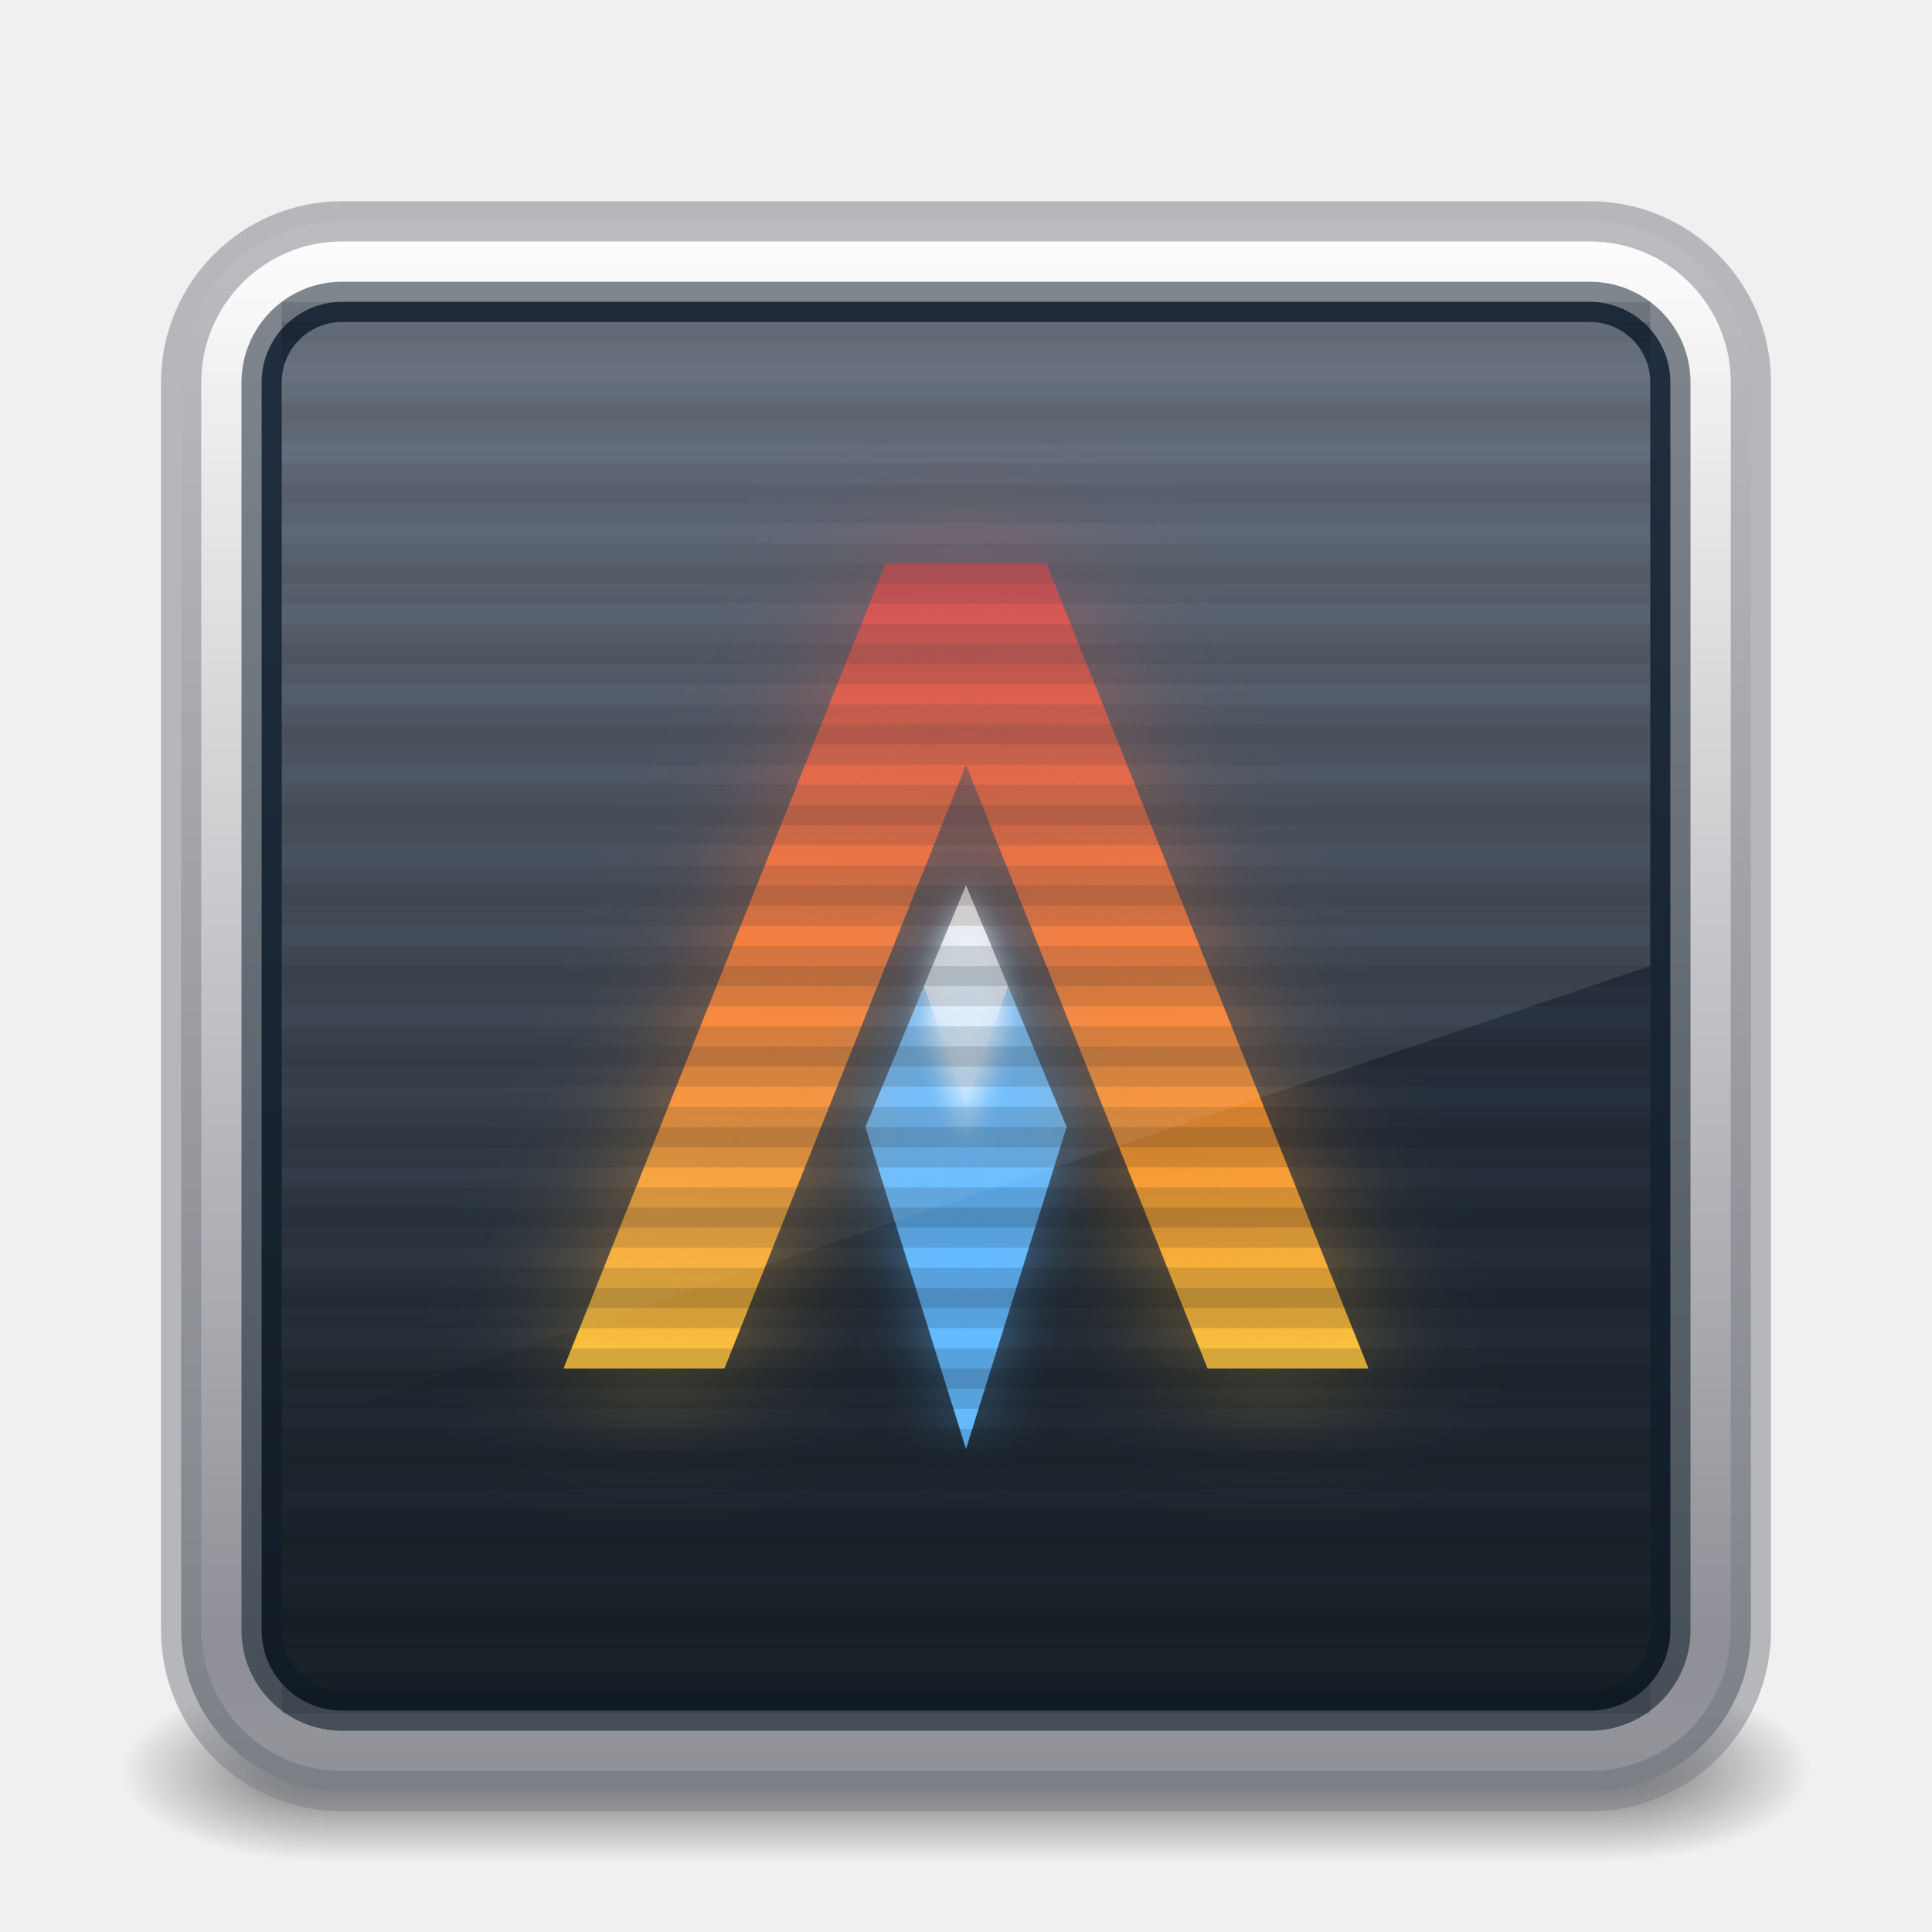
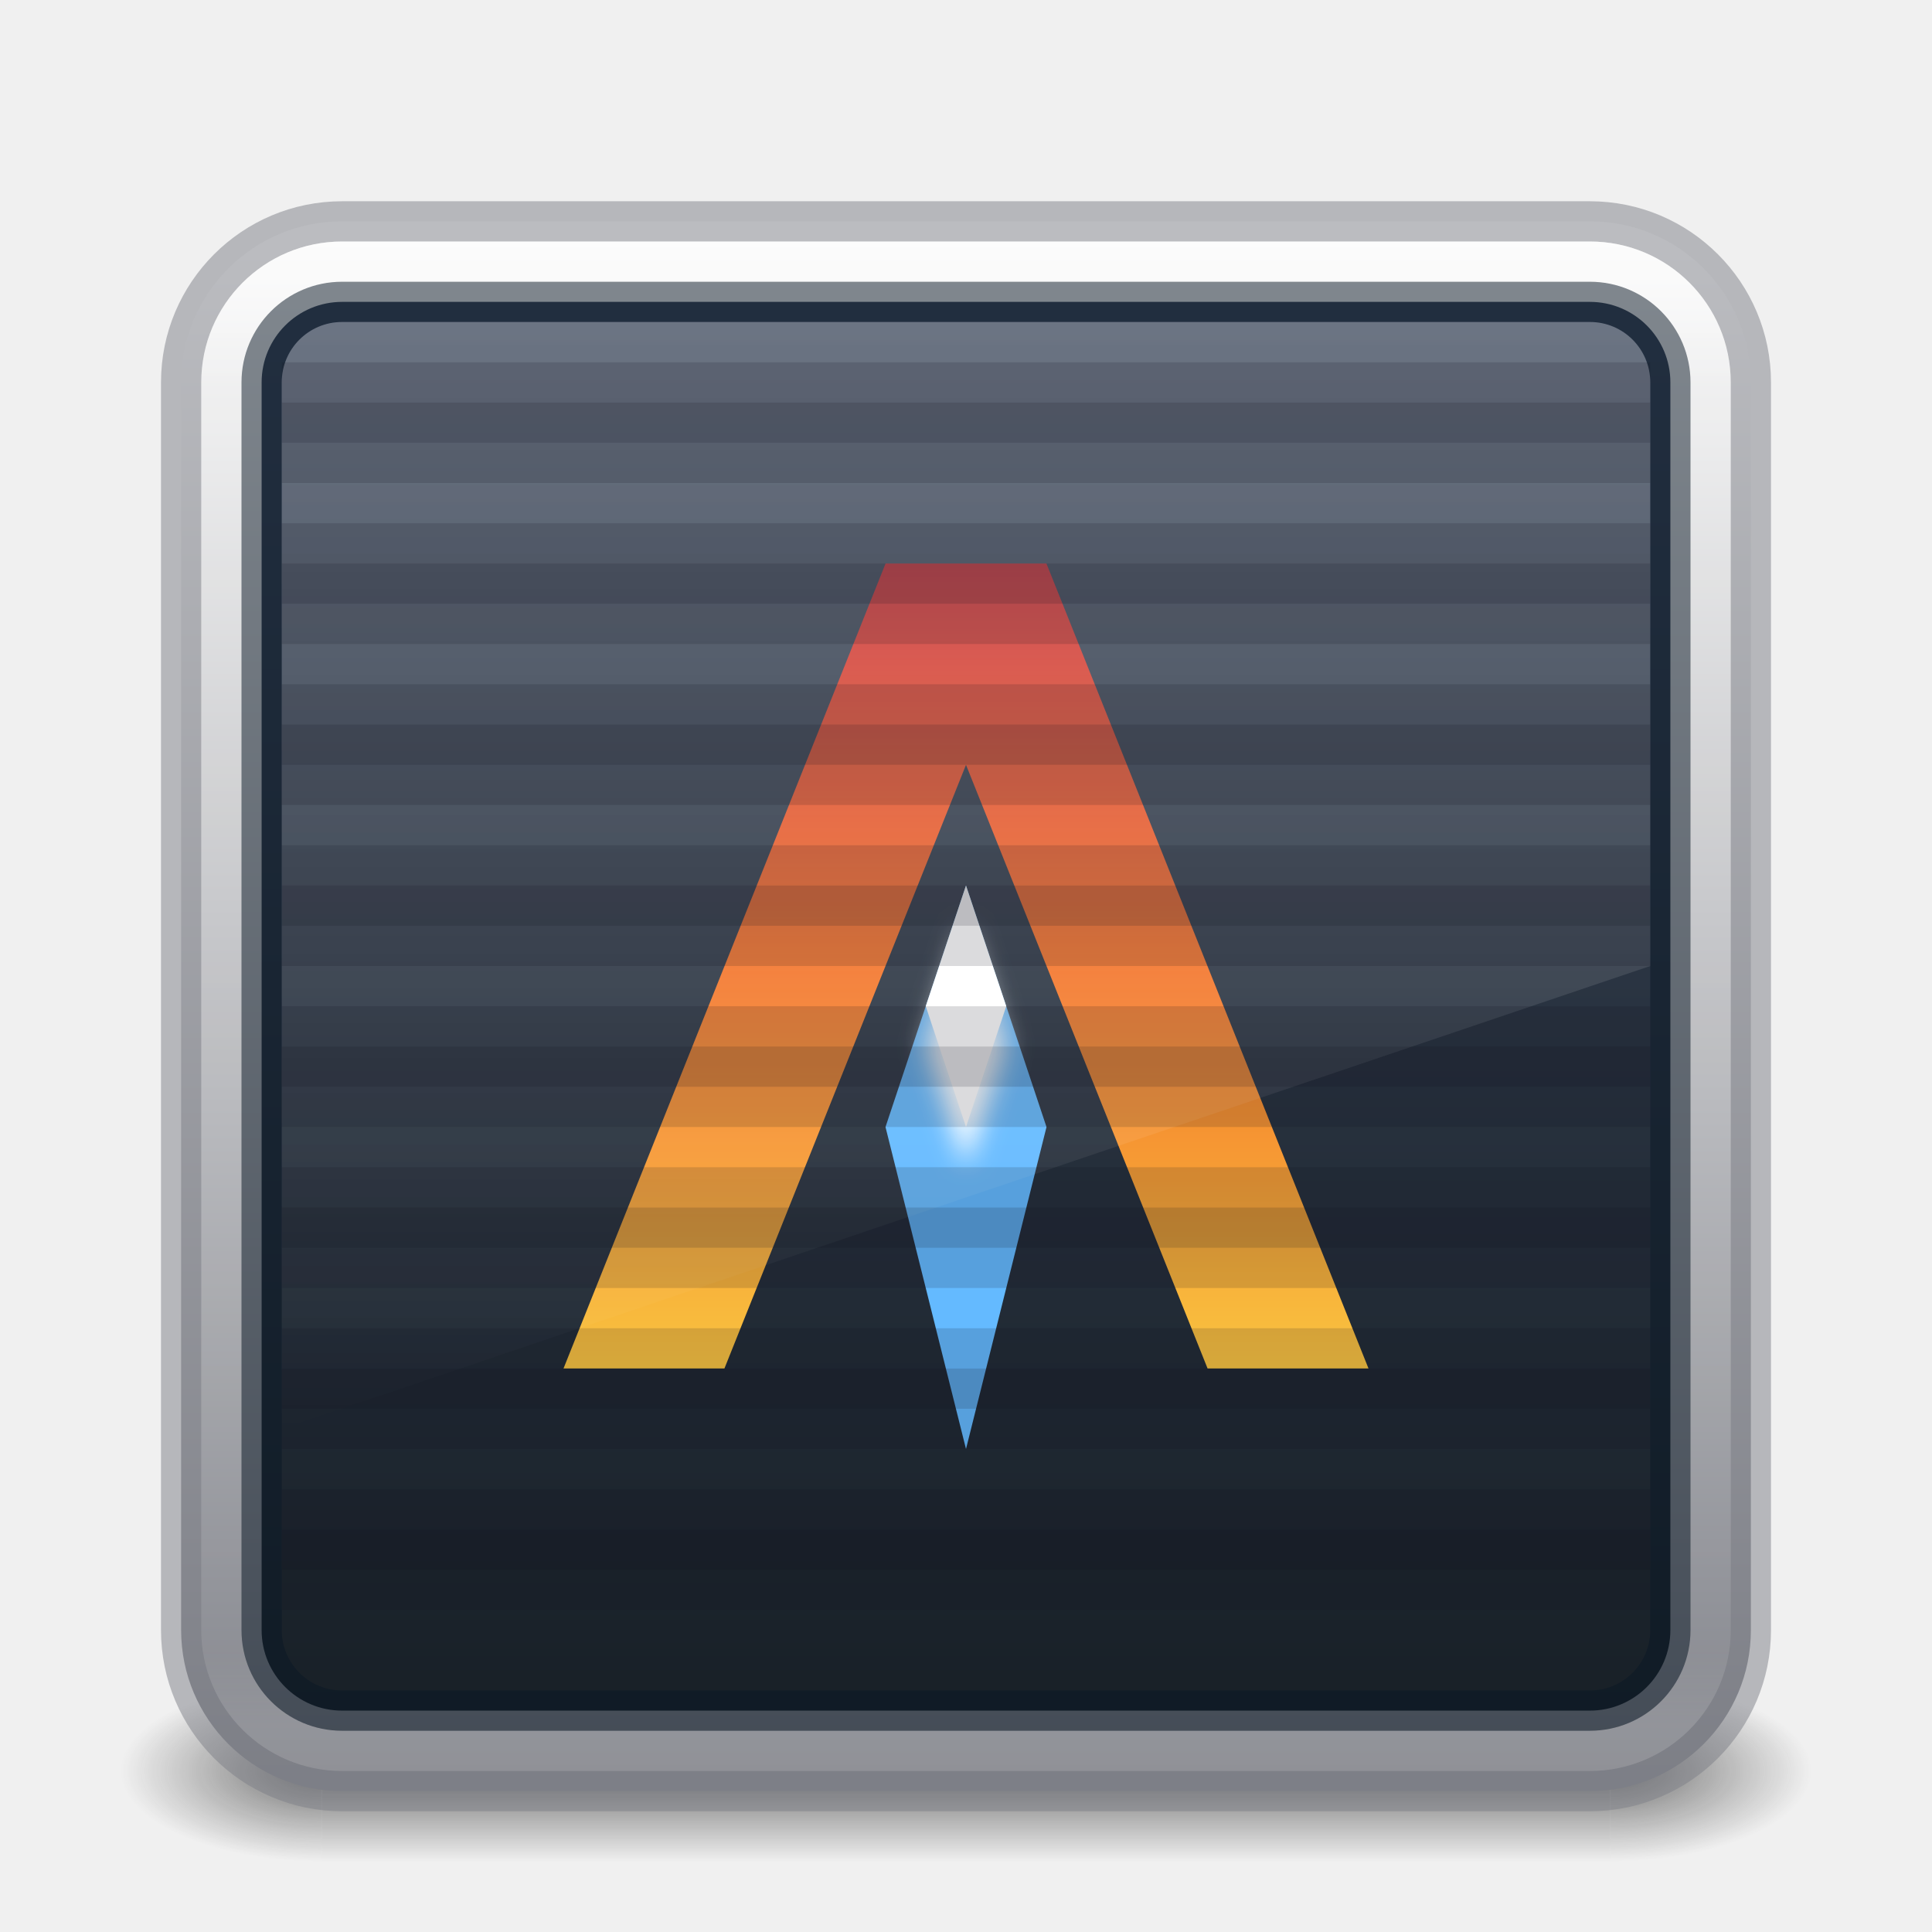
<svg xmlns="http://www.w3.org/2000/svg" xmlns:xlink="http://www.w3.org/1999/xlink" width="48" height="48" viewBox="0 0 48 48" fill="none" version="1.1" id="svg4" xml:space="preserve">
  <defs id="defs4">
    <linearGradient id="linearGradient3">
      <stop style="stop-color:#ffffff;stop-opacity:1;" offset="0" id="stop3" />
      <stop style="stop-color:#ffffff;stop-opacity:0;" offset="1" id="stop9" />
    </linearGradient>
    <linearGradient id="linearGradient2">
      <stop style="stop-color:#fafafa;stop-opacity:1;" offset="0" id="stop7" />
      <stop style="stop-color:#7e8087;stop-opacity:1;" offset="1" id="stop8" />
    </linearGradient>
    <linearGradient id="linearGradient1">
      <stop style="stop-color:#c6262e;stop-opacity:1;" offset="0" id="stop4" />
      <stop style="stop-color:#f37329;stop-opacity:1;" offset="0.5" id="stop6" />
      <stop style="stop-color:#f9c440;stop-opacity:1;" offset="1" id="stop5" />
    </linearGradient>
    <linearGradient id="linearGradient1201">
      <stop id="stop1193" style="stop-color:#ffffff;stop-opacity:1" offset="0" />
      <stop id="stop1195" style="stop-color:#ffffff;stop-opacity:0.235" offset="0.068" />
      <stop id="stop1197" style="stop-color:#ffffff;stop-opacity:0.157" offset="0.947" />
      <stop id="stop1199" style="stop-color:#ffffff;stop-opacity:0.392" offset="1" />
    </linearGradient>
    <linearGradient id="linearGradient3688-166-749">
      <stop id="stop2883" style="stop-color:#181818;stop-opacity:1" offset="0" />
      <stop id="stop2885" style="stop-color:#181818;stop-opacity:0" offset="1" />
    </linearGradient>
    <linearGradient id="linearGradient3702-501-757">
      <stop id="stop2895" style="stop-color:#181818;stop-opacity:0" offset="0" />
      <stop id="stop2897" style="stop-color:#181818;stop-opacity:1" offset="0.5" />
      <stop id="stop2899" style="stop-color:#181818;stop-opacity:0" offset="1" />
    </linearGradient>
    <linearGradient xlink:href="#linearGradient3702-501-757" id="linearGradient1191" gradientUnits="userSpaceOnUse" x1="25.058" y1="47.028" x2="25.058" y2="39.999" gradientTransform="matrix(1.142857,0,0,0.6428571,-3.428569,16.03572)" />
    <linearGradient id="linearGradient870">
      <stop id="stop866" offset="0" style="stop-color:#3a465a;stop-opacity:1;" />
      <stop id="stop868" offset="1" style="stop-color:#182027;stop-opacity:1;" />
    </linearGradient>
-     <filter style="color-interpolation-filters:sRGB" id="filter7" x="-0.366" y="-0.133" width="1.731" height="1.266">
-       <feGaussianBlur stdDeviation="0.305" id="feGaussianBlur7" />
-     </filter>
-     <linearGradient xlink:href="#linearGradient1" id="linearGradient118" gradientUnits="userSpaceOnUse" x1="25" y1="15" x2="25" y2="35" gradientTransform="translate(-50.23428)" />
-     <linearGradient xlink:href="#linearGradient1" id="linearGradient14" gradientUnits="userSpaceOnUse" gradientTransform="translate(-1,-1)" x1="25" y1="15" x2="25" y2="35" />
    <radialGradient cx="4.993" cy="43.5" r="2.5" fx="4.993" fy="43.5" id="radialGradient3013-6-1" xlink:href="#linearGradient3688-166-749" gradientUnits="userSpaceOnUse" gradientTransform="matrix(2.003784,0,0,0.8999999,29.98813,4.850003)" />
    <radialGradient cx="4.993" cy="43.5" r="2.5" fx="4.993" fy="43.5" id="radialGradient3015-1-8" xlink:href="#linearGradient3688-166-749" gradientUnits="userSpaceOnUse" gradientTransform="matrix(2.003784,0,0,0.8999999,-18.01187,-83.15)" />
-     <filter style="color-interpolation-filters:sRGB" id="filter7-2" x="-0.366" y="-0.133" width="1.731" height="1.266">
-       <feGaussianBlur stdDeviation="0.305" id="feGaussianBlur7-0" />
-     </filter>
-     <filter style="color-interpolation-filters:sRGB" id="filter33-2" x="-0.192" y="-0.192" width="1.384" height="1.384">
-       <feGaussianBlur stdDeviation="1.601" id="feGaussianBlur33-3" />
-     </filter>
-     <filter style="color-interpolation-filters:sRGB" id="filter34-7" x="-0.349" y="-0.132" width="1.699" height="1.265">
-       <feGaussianBlur stdDeviation="0.303" id="feGaussianBlur34-5" />
-     </filter>
-     <filter style="color-interpolation-filters:sRGB" id="filter35-9" x="-0.365" y="-0.13" width="1.73" height="1.261">
-       <feGaussianBlur stdDeviation="0.76" id="feGaussianBlur35-2" />
-     </filter>
    <linearGradient xlink:href="#linearGradient2" id="linearGradient10" gradientUnits="userSpaceOnUse" x1="24.5" y1="6" x2="24.5" y2="44" />
    <linearGradient xlink:href="#linearGradient1201" id="linearGradient12" gradientUnits="userSpaceOnUse" gradientTransform="translate(4e-6,1.000006)" x1="39" y1="6" x2="39" y2="41.945" />
    <linearGradient xlink:href="#linearGradient870" id="linearGradient15" gradientUnits="userSpaceOnUse" x1="24" y1="8" x2="24" y2="42.5" />
    <linearGradient xlink:href="#linearGradient1" id="linearGradient16" gradientUnits="userSpaceOnUse" gradientTransform="translate(-1,-1)" x1="25" y1="15" x2="25" y2="35" />
    <linearGradient xlink:href="#linearGradient3" id="linearGradient17" gradientUnits="userSpaceOnUse" x1="24" y1="8" x2="24" y2="35.5" />
+     <filter style="color-interpolation-filters:sRGB" id="filter1" x="-0.384" y="-0.128" width="1.768" height="1.256">
+       <feGaussianBlur stdDeviation="0.32" id="feGaussianBlur1" />
+     </filter>
  </defs>
-   <path style="fill:url(#linearGradient118);stroke:none;stroke-linejoin:round;stroke-opacity:0.497" d="m -27.232,15 h 3.996 l 8.002,20 h -3.998 L -25.234,20.002 -31.236,35 h -3.998 z" id="path115" />
-   <path style="fill:#64baff;stroke:none;stroke-width:0.97;stroke-linejoin:round;stroke-opacity:0.497" d="m -25.234,23 -2.5,6 2.5,8 2.5,-8 z" id="path116" />
-   <path style="fill:#ffffff;fill-opacity:1;stroke:none;stroke-width:0.6;stroke-linejoin:round;stroke-opacity:0.497" d="m -25.234,23 -1.042,2.5 1.042,3 1.042,-3 z" id="path117" />
-   <path style="mix-blend-mode:normal;fill:#ffffff;fill-opacity:1;stroke:none;stroke-width:0.6;stroke-linejoin:round;stroke-opacity:0.497;filter:url(#filter7)" d="m -25.234,24 -1,2.5 1,3 1,-3 z" id="path118" />
  <g id="g8-2">
    <rect style="opacity:0.6;fill:url(#radialGradient3013-6-1);fill-opacity:1;stroke:none;stroke-width:0.863" id="rect2801-3-7-8" y="41.75" x="40" height="4.5" width="5" />
    <rect style="opacity:0.6;fill:url(#radialGradient3015-1-8);fill-opacity:1;stroke:none;stroke-width:0.863" id="rect3696-6-3-9" transform="scale(-1)" y="-46.25" x="-8" height="4.5" width="5" />
    <rect style="opacity:0.6;fill:url(#linearGradient1191);fill-opacity:1;stroke:none;stroke-width:0.863" id="rect3700-4-6-7" y="41.75" x="8" height="4.5" width="32" />
  </g>
  <rect style="color:#000000;font-variation-settings:normal;display:inline;overflow:visible;visibility:visible;vector-effect:none;fill:url(#linearGradient10);fill-opacity:1;fill-rule:nonzero;stroke:#7e8087;stroke-width:1;stroke-linecap:butt;stroke-linejoin:miter;stroke-miterlimit:4;stroke-dasharray:none;stroke-dashoffset:0;stroke-opacity:0.498;marker:none;enable-background:accumulate;stop-color:#000000" id="rect5505-21-1-3" y="5.5" x="4.5" ry="4" rx="4" height="39" width="39" />
  <rect style="opacity:0.35;fill:none;stroke:url(#linearGradient12);stroke-width:1;stroke-linecap:round;stroke-linejoin:round;stroke-miterlimit:4;stroke-dasharray:none;stroke-dashoffset:0;stroke-opacity:1" id="rect6741-2-6" y="6.5" x="5.5" ry="3" rx="3" height="37" width="37" />
  <rect style="opacity:1;fill:url(#linearGradient15);stroke:none;stroke-linejoin:round;stroke-opacity:1" id="rect8-1" width="35" height="35" x="6.5" y="7.5" rx="2" ry="2" />
  <rect style="opacity:1;fill:none;stroke:#091825;stroke-linejoin:round;stroke-opacity:0.497" id="rect1-9" width="35" height="35" x="6.5" y="7.5" rx="2" ry="2" />
  <path style="fill:url(#linearGradient16);stroke:none;stroke-linejoin:round;stroke-opacity:0.497" d="m 22.002,14 h 3.996 l 8.002,20 H 30.002 L 24,19.002 17.998,34 H 14 Z" id="path11-4" />
-   <path style="fill:#64baff;stroke:none;stroke-width:0.97;stroke-linejoin:round;stroke-opacity:0.497" d="m 24,22 -2.5,6 2.5,8 2.5,-8 z" id="path12-7" />
-   <path style="fill:#ffffff;fill-opacity:1;stroke:none;stroke-width:0.6;stroke-linejoin:round;stroke-opacity:0.497" d="m 24,22 -1.042,2.5 1.042,3 1.042,-3 z" id="path13-8" />
-   <path style="mix-blend-mode:normal;fill:#ffffff;fill-opacity:1;stroke:none;stroke-width:0.6;stroke-linejoin:round;stroke-opacity:0.497;filter:url(#filter7-2)" d="m 24,23 -1,2.5 1,3 1,-3 z" id="path14-4" />
-   <g id="g33-5">
-     <path style="opacity:0.5;fill:url(#linearGradient14);stroke:none;stroke-linejoin:round;stroke-opacity:0.497;filter:url(#filter33-2)" d="m 22.002,14 h 3.996 l 8.002,20 H 30.002 L 24,19.002 17.998,34 H 14 Z" id="path31-0" />
-     <path style="opacity:0.5;fill:#64baff;stroke:none;stroke-width:0.97;stroke-linejoin:round;stroke-opacity:0.497;filter:url(#filter35-9)" d="m 24,22 -2.5,6 2.5,8 2.5,-8 z" id="path32-3" />
-     <path style="opacity:0.5;fill:#ffffff;fill-opacity:1;stroke:none;stroke-width:0.6;stroke-linejoin:round;stroke-opacity:0.497;filter:url(#filter34-7)" d="m 24,22 -1.042,2.5 1.042,3 1.042,-3 z" id="path33-6" />
-   </g>
-   <path id="path38-1" style="opacity:1;fill:none;fill-opacity:1;stroke:#0e141f;stroke-linejoin:round;stroke-opacity:0.15" d="M 7,8.5 H 41 M 7,40.5 H 41 M 7,38.5 H 41 M 7,36.5 H 41 M 7,34.5 H 41 M 7,32.5 H 41 M 7,30.5 H 41 M 7,28.5 H 41 M 7,26.5 H 41 M 7,24.5 H 41 M 7,22.5 H 41 M 7,20.5 H 41 M 7,18.5 H 41 M 7,16.5 H 41 M 7,14.5 H 41 M 7,12.5 H 41 M 7,10.5 H 41" />
-   <path id="path39-0" style="opacity:1;fill:none;fill-opacity:1;stroke:#0e141f;stroke-linejoin:round;stroke-opacity:0.15" d="M 41,8 H 7 M 41,42.078 H 7 M 7,40 H 41 M 7,38 H 41 M 7,36 H 41 M 7,34 H 41 M 7,32 H 41 M 7,30 H 41 M 7,28 H 41 M 7,26 H 41 M 7,24 H 41 M 7,22 H 41 M 7,20 H 41 M 7,18 H 41 M 7,16 H 41 M 7,14 H 41 M 7,12 H 41 M 7,10 h 34" />
+   <path style="fill:#64baff;stroke:none;stroke-width:0.97;stroke-linejoin:round;stroke-opacity:0.497" d="m 24,22 -2,6 2,8 2,-8 z" id="path12-7" />
+   <path style="fill:#ffffff;fill-opacity:1;stroke:none;stroke-width:0.6;stroke-linejoin:round;stroke-opacity:0.497" d="m 24,22 -1,3 1,3 1,-3 z" id="path13-8" />
+   <path style="fill:#ffffff;fill-opacity:1;stroke:none;stroke-width:0.6;stroke-linejoin:round;stroke-opacity:0.497;filter:url(#filter1)" d="m 24,23 -1,3 1,3 1,-3 z" id="path1" />
+   <path id="path38-1" style="opacity:1;fill:none;fill-opacity:1;stroke:#0e141f;stroke-linejoin:round;stroke-opacity:0.15" d="m -47,8.5 h 34 m -34,32 h 34 m -34,-2 h 34 m -34,-2 h 34 m -34,-2 h 34 m -34,-2 h 34 m -34,-2 h 34 m -34,-2 h 34 m -34,-2 h 34 m -34,-2 h 34 m -34,-2 h 34 m -34,-2 h 34 m -34,-2 h 34 m -34,-2 h 34 m -34,-2 h 34 m -34,-2 h 34 m -34,-2 h 34" />
+   <path id="path39-0" style="opacity:1;fill:none;fill-opacity:1;stroke:#0e141f;stroke-linejoin:round;stroke-opacity:0.15" d="M -9,8 H -43 M -9,42.078 H -43 M -43,40 h 34 m -34,-2 h 34 m -34,-2 h 34 m -34,-2 h 34 m -34,-2 h 34 m -34,-2 h 34 m -34,-2 h 34 m -34,-2 h 34 m -34,-2 h 34 m -34,-2 h 34 m -34,-2 h 34 m -34,-2 h 34 m -34,-2 h 34 m -34,-2 h 34 m -34,-2 h 34 m -34,-2 h 34" />
  <path id="rect2-6" style="opacity:0.25;fill:url(#linearGradient17);stroke-linejoin:round;stroke-opacity:0.15" d="m 8.5,8 h 31 C 40.331,8 41,8.669 41,9.5 V 24 L 7,35.5 V 9.5 C 7,8.669 7.669,8 8.5,8 Z" />
+   <path id="path8" style="opacity:1;fill:#ffffff;stroke:#0e141f;stroke-width:2;stroke-linejoin:round;stroke-dasharray:none;stroke-opacity:0.149" d="M 7,39 H 41 M 7,35 H 41 M 7,31 H 41 M 7,27 H 41 M 7,23 H 41 M 7,19 H 41 M 7,15 H 41 M 7,11 h 34" />
+   <path id="path9" style="opacity:1;fill:#ffffff;stroke:#0e141f;stroke-width:2;stroke-linejoin:round;stroke-dasharray:none;stroke-opacity:0.149" d="M 7,38 H 41 M 7,34 H 41 M 7,30 H 41 M 7,26 H 41 M 7,22 H 41 M 7,18 H 41 M 7,14 H 41 M 7,10 h 34" />
</svg>
